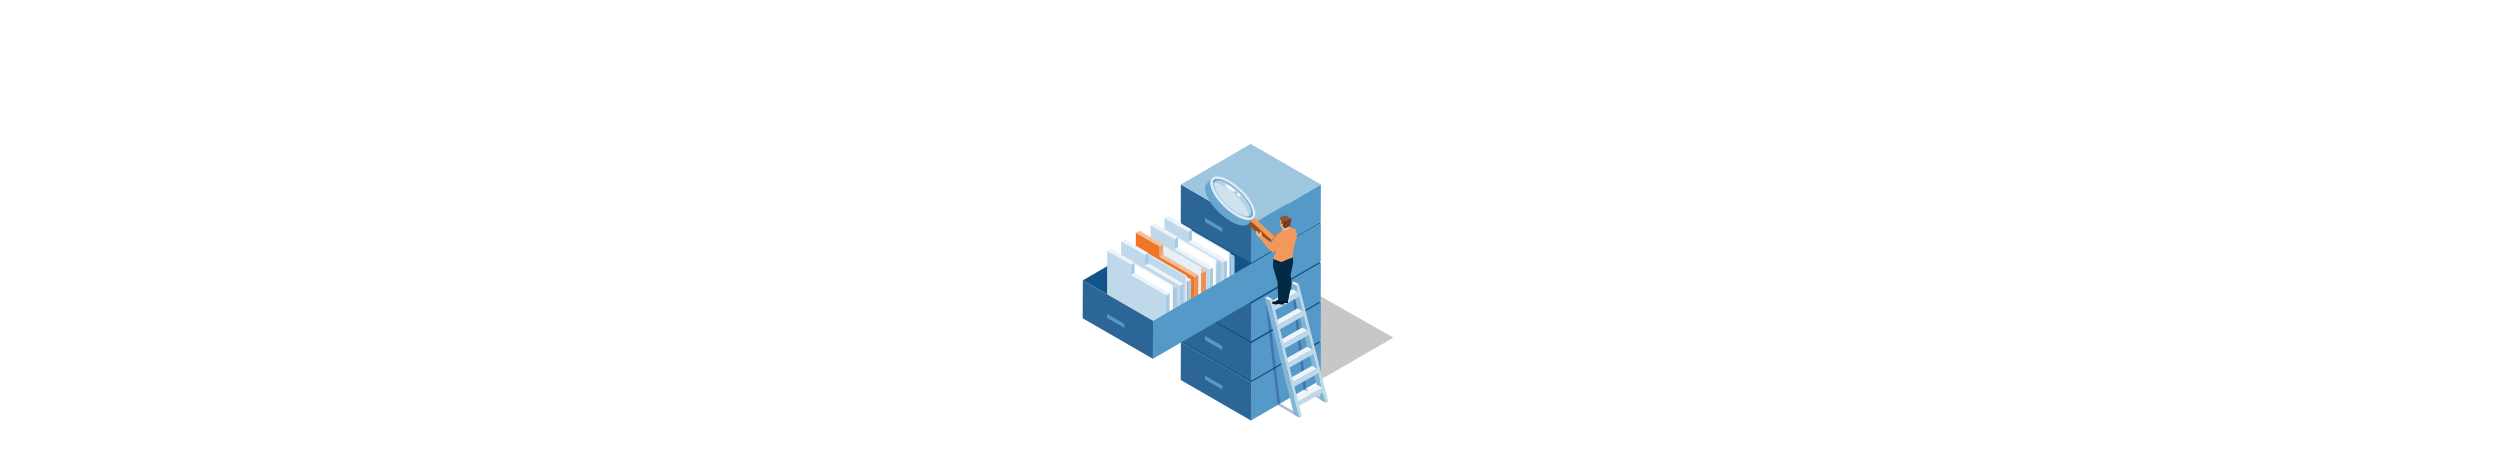
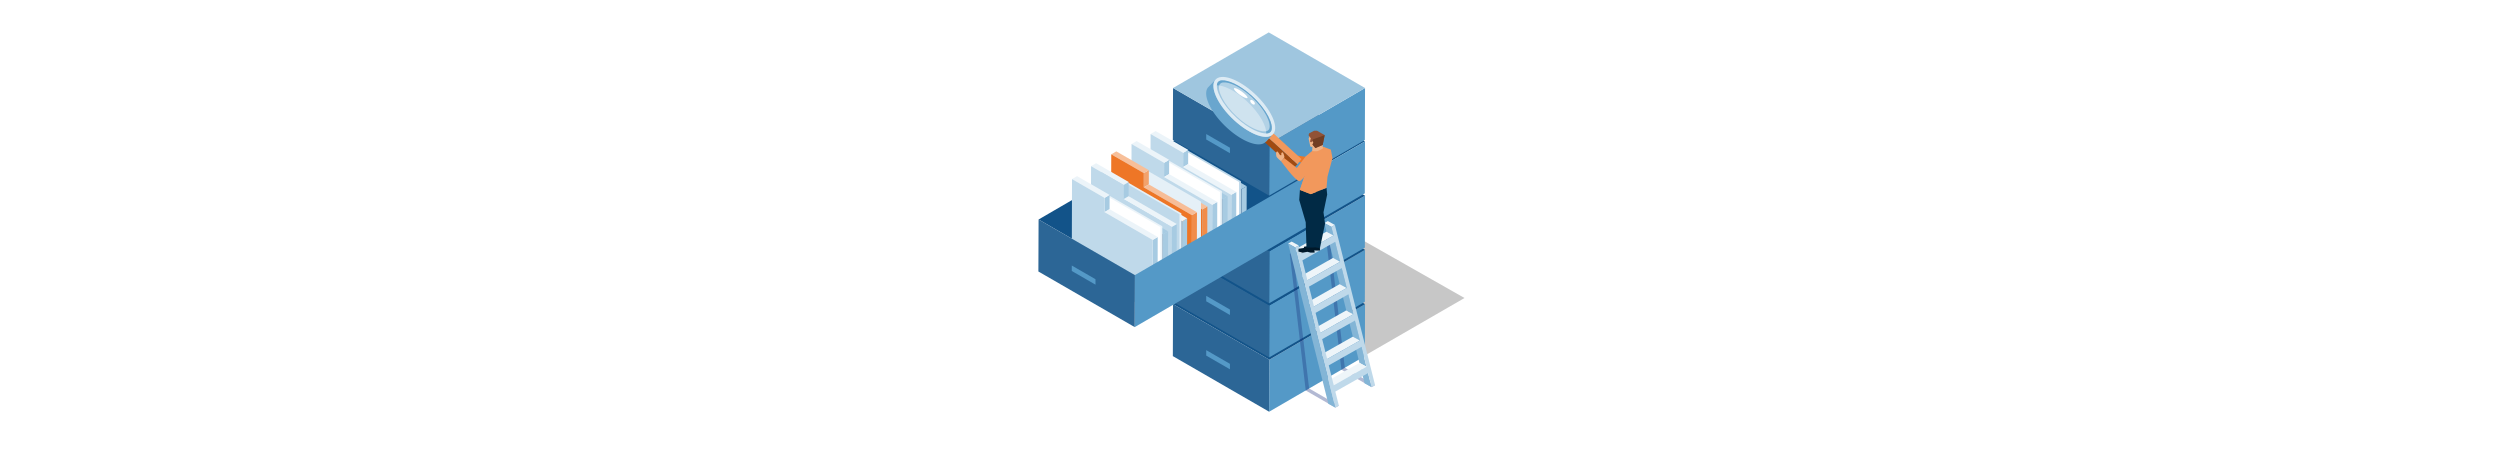
- <svg xmlns="http://www.w3.org/2000/svg" xmlns:xlink="http://www.w3.org/1999/xlink" id="policy-information-header" width="1920" height="350" viewBox="0 0 1920 350">
+ <svg xmlns="http://www.w3.org/2000/svg" xmlns:xlink="http://www.w3.org/1999/xlink" id="policy-information-header" width="1920" height="350" viewBox="250 100 1400 240">
  <defs>
-     <linearGradient id="linear-gradient" y1="0.5" x2="1" y2="0.5" gradientUnits="objectBoundingBox">
+     <linearGradient id="linear-gradient" y1="50%" x2="50%" y2="50%" gradientUnits="objectBoundingBox">
      <stop offset="0.007" stop-color="#ad612d" />
      <stop offset="1" stop-color="#ee7626" />
    </linearGradient>
    <linearGradient id="linear-gradient-2" x1="-65.451" y1="0.5" x2="-64.451" y2="0.5" gradientUnits="objectBoundingBox">
      <stop offset="0" stop-color="#000f1c" />
      <stop offset="1" stop-color="#012a45" />
    </linearGradient>
    <linearGradient id="linear-gradient-3" x1="-47.331" y1="0.5" x2="-46.331" y2="0.5" xlink:href="#linear-gradient-2" />
    <linearGradient id="linear-gradient-4" x1="-63.71" y1="0.5" x2="-62.711" y2="0.5" gradientUnits="objectBoundingBox">
      <stop offset="0.012" stop-color="#ad4f2d" />
      <stop offset="1" stop-color="#f2985c" />
    </linearGradient>
    <clipPath id="clip-path">
      <path id="Path_3360" data-name="Path 3360" d="M926.782,141.424l4.036-4.192a4.091,4.091,0,0,0-.3.352l-4.036,4.193A3.948,3.948,0,0,1,926.782,141.424Z" fill="none" />
    </clipPath>
  </defs>
  <rect id="Rectangle_911" data-name="Rectangle 911" width="1920" height="350" fill="#fff" />
  <g id="Group_14602" data-name="Group 14602" transform="translate(-0.037 -0.343)">
    <path id="Path_3253" data-name="Path 3253" d="M999.806,319.915l-2.6-1.5-3.981-2.3-11.9-6.872-1.919,1.111,14.467,8.355,3.981,2.3.021.011Z" fill="#16297a" opacity="0.33" />
    <path id="Path_3254" data-name="Path 3254" d="M1020.072,308.451l-1.935,1.1-.005-.005-3.981-2.3-3.885-2.243-3.556-2.052-3.837-2.216-5.283-3.051,1.919-1.105,5.3,3.061,3.837,2.216,3.556,2.046,1.3.755,3.981,2.3Z" fill="#16297a" opacity="0.33" />
    <path id="Path_3255" data-name="Path 3255" d="M1070.16,259.62l-57.922,33.447-58.888-33.42,57.922-33.447Z" opacity="0.22" />
    <g id="Group_14463" data-name="Group 14463">
      <g id="Group_14462" data-name="Group 14462">
        <g id="Group_14461" data-name="Group 14461" style="isolation: isolate">
          <g id="Group_14457" data-name="Group 14457" style="mix-blend-mode: overlay;isolation: isolate">
            <g id="Group_14456" data-name="Group 14456">
              <path id="Path_3256" data-name="Path 3256" d="M1014.461,263.038l-.111,29.12L960.76,323.3l.111-29.12Z" fill="#5499c7" />
            </g>
          </g>
          <g id="Group_14459" data-name="Group 14459">
            <g id="Group_14458" data-name="Group 14458">
              <path id="Path_3257" data-name="Path 3257" d="M960.871,294.181l-.111,29.12-53.934-31.139.111-29.12Z" fill="#2c6696" />
            </g>
          </g>
          <g id="Group_14460" data-name="Group 14460">
            <path id="Path_3258" data-name="Path 3258" d="M1014.461,263.038l-53.59,31.143-53.934-31.139,53.59-31.143Z" fill="#125389" />
          </g>
        </g>
      </g>
      <path id="Path_3259" data-name="Path 3259" d="M938.8,299.542l-13.28-7.667V288.82l13.28,7.667Z" fill="#5499c7" />
    </g>
    <g id="Group_14471" data-name="Group 14471">
      <g id="Group_14470" data-name="Group 14470">
        <g id="Group_14469" data-name="Group 14469" style="isolation: isolate">
          <g id="Group_14465" data-name="Group 14465" style="mix-blend-mode: overlay;isolation: isolate">
            <g id="Group_14464" data-name="Group 14464">
              <path id="Path_3260" data-name="Path 3260" d="M1014.461,232.631l-.111,29.12-53.59,31.143.111-29.12Z" fill="#5499c7" />
            </g>
          </g>
          <g id="Group_14467" data-name="Group 14467">
            <g id="Group_14466" data-name="Group 14466">
              <path id="Path_3261" data-name="Path 3261" d="M960.871,263.774l-.111,29.12-53.934-31.139.111-29.12Z" fill="#2c6696" />
            </g>
          </g>
          <g id="Group_14468" data-name="Group 14468">
            <path id="Path_3262" data-name="Path 3262" d="M1014.461,232.631l-53.59,31.143-53.934-31.139,53.59-31.143Z" fill="#125389" />
          </g>
        </g>
      </g>
      <path id="Path_3263" data-name="Path 3263" d="M938.8,269.135l-13.28-7.667v-3.055l13.28,7.667Z" fill="#5499c7" />
    </g>
    <g id="Group_14479" data-name="Group 14479">
      <g id="Group_14478" data-name="Group 14478">
        <g id="Group_14477" data-name="Group 14477" style="isolation: isolate">
          <g id="Group_14473" data-name="Group 14473" style="mix-blend-mode: overlay;isolation: isolate">
            <g id="Group_14472" data-name="Group 14472">
              <path id="Path_3264" data-name="Path 3264" d="M1014.461,202.31l-.111,29.12-53.59,31.143.111-29.12Z" fill="#5499c7" />
            </g>
          </g>
          <g id="Group_14475" data-name="Group 14475">
            <g id="Group_14474" data-name="Group 14474">
              <path id="Path_3265" data-name="Path 3265" d="M960.871,233.453l-.111,29.12-53.934-31.139.111-29.12Z" fill="#2c6696" />
            </g>
          </g>
          <g id="Group_14476" data-name="Group 14476">
            <path id="Path_3266" data-name="Path 3266" d="M1014.461,202.31l-53.59,31.143-53.934-31.139,53.59-31.143Z" fill="#125389" />
          </g>
        </g>
      </g>
      <path id="Path_3267" data-name="Path 3267" d="M938.8,238.814l-13.28-7.667v-3.055l13.28,7.667Z" fill="#0082ff" />
    </g>
    <g id="Group_14480" data-name="Group 14480">
      <path id="Path_3268" data-name="Path 3268" d="M1014.436,171.895l-128.859,74.9-53.934-31.139,128.859-74.9Z" fill="#125389" />
    </g>
    <g id="Group_14492" data-name="Group 14492">
      <g id="Group_14485" data-name="Group 14485">
        <g id="Group_14484" data-name="Group 14484" style="isolation: isolate">
          <g id="Group_14481" data-name="Group 14481">
            <path id="Path_3269" data-name="Path 3269" d="M945.358,198.678l2.83-1.644-.115,40.581-2.829,1.644Z" fill="#a7cbe2" />
          </g>
          <g id="Group_14482" data-name="Group 14482">
            <path id="Path_3270" data-name="Path 3270" d="M900.168,172.588l2.83-1.644,45.19,26.09-2.83,1.644Z" fill="#a7cbe2" />
          </g>
          <g id="Group_14483" data-name="Group 14483">
            <path id="Path_3271" data-name="Path 3271" d="M945.358,198.678l-.115,40.581-45.19-26.09.115-40.581Z" fill="#92b0c9" />
          </g>
        </g>
      </g>
      <path id="Path_3272" data-name="Path 3272" d="M901.227,168.973v45.175l43.71,25.236V194.209Z" fill="#bfd9ea" />
      <path id="Path_3273" data-name="Path 3273" d="M900.173,169.425V214.6l43.71,25.236V194.661Z" fill="#fff" />
      <g id="Group_14491" data-name="Group 14491" style="isolation: isolate">
        <g id="Group_14486" data-name="Group 14486">
          <path id="Path_3274" data-name="Path 3274" d="M912.593,178.3l2.83-1.644-.023,7.982-2.83,1.644Z" fill="#a7cbe2" />
        </g>
        <g id="Group_14487" data-name="Group 14487">
          <path id="Path_3275" data-name="Path 3275" d="M894.368,167.775l2.829-1.644,18.224,10.522-2.83,1.644Z" fill="#ecf4f9" />
        </g>
        <g id="Group_14488" data-name="Group 14488">
          <path id="Path_3276" data-name="Path 3276" d="M939.535,201.847l2.83-1.644-.115,40.581-2.83,1.644Z" fill="#a7cbe2" />
        </g>
        <g id="Group_14489" data-name="Group 14489">
          <path id="Path_3277" data-name="Path 3277" d="M912.57,186.279l2.83-1.644L942.365,200.2l-2.83,1.644Z" fill="#ecf4f9" />
        </g>
        <g id="Group_14490" data-name="Group 14490">
          <path id="Path_3278" data-name="Path 3278" d="M912.593,178.3l-.023,7.982,26.965,15.568-.115,40.581-45.19-26.09.138-48.563Z" fill="#bfd9ea" />
        </g>
      </g>
    </g>
    <g id="Group_14504" data-name="Group 14504">
      <g id="Group_14497" data-name="Group 14497">
        <g id="Group_14496" data-name="Group 14496" style="isolation: isolate">
          <g id="Group_14493" data-name="Group 14493">
            <path id="Path_3279" data-name="Path 3279" d="M934.693,204.279l2.83-1.644-.115,40.581-2.829,1.644Z" fill="#a7cbe2" />
          </g>
          <g id="Group_14494" data-name="Group 14494">
            <path id="Path_3280" data-name="Path 3280" d="M889.5,178.189l2.829-1.644,45.19,26.09-2.83,1.644Z" fill="#a7cbe2" />
          </g>
          <g id="Group_14495" data-name="Group 14495">
            <path id="Path_3281" data-name="Path 3281" d="M934.693,204.279l-.115,40.581-45.19-26.09.115-40.581Z" fill="#92b0c9" />
          </g>
        </g>
      </g>
      <path id="Path_3282" data-name="Path 3282" d="M890.562,174.574V219.75l43.71,25.236V199.81Z" fill="#ecf4f9" />
      <path id="Path_3283" data-name="Path 3283" d="M889.509,175.026V220.2l43.71,25.236V200.262Z" fill="#fff" />
      <g id="Group_14503" data-name="Group 14503" style="isolation: isolate">
        <g id="Group_14498" data-name="Group 14498">
          <path id="Path_3284" data-name="Path 3284" d="M901.928,183.9l2.829-1.644-.023,7.982-2.83,1.644Z" fill="#a7cbe2" />
        </g>
        <g id="Group_14499" data-name="Group 14499">
          <path id="Path_3285" data-name="Path 3285" d="M883.7,173.376l2.829-1.644,18.224,10.522-2.829,1.644Z" fill="#ecf4f9" />
        </g>
        <g id="Group_14500" data-name="Group 14500">
          <path id="Path_3286" data-name="Path 3286" d="M928.87,207.448,931.7,205.8l-.115,40.581-2.829,1.644Z" fill="#a7cbe2" />
        </g>
        <g id="Group_14501" data-name="Group 14501">
          <path id="Path_3287" data-name="Path 3287" d="M901.905,191.88l2.83-1.644L931.7,205.8l-2.829,1.644Z" fill="#ecf4f9" />
        </g>
        <g id="Group_14502" data-name="Group 14502">
          <path id="Path_3288" data-name="Path 3288" d="M901.928,183.9l-.023,7.982,26.965,15.568-.115,40.581-45.19-26.09.138-48.563Z" fill="#bfd9ea" />
        </g>
      </g>
    </g>
    <g id="Group_14516" data-name="Group 14516">
      <g id="Group_14509" data-name="Group 14509">
        <g id="Group_14508" data-name="Group 14508" style="isolation: isolate">
          <g id="Group_14505" data-name="Group 14505">
            <path id="Path_3289" data-name="Path 3289" d="M923.329,210.054l2.83-1.644-.115,40.581-2.83,1.644Z" fill="#f18c49" />
          </g>
          <g id="Group_14506" data-name="Group 14506">
            <path id="Path_3290" data-name="Path 3290" d="M878.14,183.964l2.83-1.644,45.19,26.09-2.83,1.644Z" fill="#f7bf99" />
          </g>
          <g id="Group_14507" data-name="Group 14507">
            <path id="Path_3291" data-name="Path 3291" d="M923.329,210.054l-.115,40.581-45.19-26.09.115-40.581Z" fill="url(#linear-gradient)" />
          </g>
        </g>
      </g>
      <path id="Path_3292" data-name="Path 3292" d="M878.875,180.4v45.175l43.71,25.236V205.638Z" fill="#e5f0f7" />
      <g id="Group_14515" data-name="Group 14515" style="isolation: isolate">
        <g id="Group_14510" data-name="Group 14510">
          <path id="Path_3293" data-name="Path 3293" d="M890.564,189.673l2.829-1.644-.023,7.982-2.83,1.644Z" fill="#f3a26b" />
        </g>
        <g id="Group_14511" data-name="Group 14511">
          <path id="Path_3294" data-name="Path 3294" d="M872.339,179.151l2.829-1.644,18.224,10.522-2.829,1.644Z" fill="#f7bf99" />
        </g>
        <g id="Group_14512" data-name="Group 14512">
          <path id="Path_3295" data-name="Path 3295" d="M917.506,213.223l2.829-1.644-.115,40.581-2.83,1.644Z" fill="#f18c49" />
        </g>
        <g id="Group_14513" data-name="Group 14513">
          <path id="Path_3296" data-name="Path 3296" d="M890.541,197.655l2.83-1.644,26.965,15.568-2.829,1.644Z" fill="#f7bd97" />
        </g>
        <g id="Group_14514" data-name="Group 14514">
          <path id="Path_3297" data-name="Path 3297" d="M890.564,189.673l-.023,7.982,26.965,15.568-.115,40.581-45.19-26.09.138-48.563Z" fill="#ee7626" />
        </g>
      </g>
    </g>
    <g id="Group_14524" data-name="Group 14524">
      <g id="Group_14523" data-name="Group 14523">
        <g id="Group_14522" data-name="Group 14522" style="isolation: isolate">
          <g id="Group_14518" data-name="Group 14518" style="mix-blend-mode: overlay;isolation: isolate">
            <g id="Group_14517" data-name="Group 14517">
              <path id="Path_3298" data-name="Path 3298" d="M1014.461,142.024l-.111,29.12-53.59,31.143.111-29.12Z" fill="#5499c7" />
            </g>
          </g>
          <g id="Group_14520" data-name="Group 14520">
            <g id="Group_14519" data-name="Group 14519">
              <path id="Path_3299" data-name="Path 3299" d="M960.871,173.167l-.111,29.12-53.934-31.139.111-29.12Z" fill="#2c6696" />
            </g>
          </g>
          <g id="Group_14521" data-name="Group 14521">
            <path id="Path_3300" data-name="Path 3300" d="M1014.461,142.024l-53.59,31.143-53.934-31.139,53.59-31.143Z" fill="#9fc6df" />
          </g>
        </g>
      </g>
      <path id="Path_3301" data-name="Path 3301" d="M938.8,178.528l-13.28-7.667v-3.055l13.28,7.667Z" fill="#5499c7" />
    </g>
    <g id="Group_14536" data-name="Group 14536">
      <g id="Group_14529" data-name="Group 14529">
        <g id="Group_14528" data-name="Group 14528" style="isolation: isolate">
          <g id="Group_14525" data-name="Group 14525">
            <path id="Path_3302" data-name="Path 3302" d="M912.019,216.679l2.83-1.644-.115,40.581-2.83,1.644Z" fill="#a7cbe2" />
          </g>
          <g id="Group_14526" data-name="Group 14526">
            <path id="Path_3303" data-name="Path 3303" d="M866.83,190.589l2.83-1.644,45.19,26.09-2.83,1.644Z" fill="#ecf4f9" />
          </g>
          <g id="Group_14527" data-name="Group 14527">
            <path id="Path_3304" data-name="Path 3304" d="M912.019,216.679,911.9,257.26l-45.19-26.09.115-40.581Z" fill="#92b0c9" />
          </g>
        </g>
      </g>
      <path id="Path_3305" data-name="Path 3305" d="M867.888,186.974v45.175l43.71,25.236V212.21Z" fill="#e5f0f7" />
      <path id="Path_3306" data-name="Path 3306" d="M866.834,187.426V232.6l43.71,25.236V212.661Z" fill="#bfd9ea" />
      <g id="Group_14535" data-name="Group 14535" style="isolation: isolate">
        <g id="Group_14530" data-name="Group 14530">
          <path id="Path_3307" data-name="Path 3307" d="M879.254,196.3l2.83-1.644-.023,7.982-2.83,1.644Z" fill="#a7cbe2" />
        </g>
        <g id="Group_14531" data-name="Group 14531">
          <path id="Path_3308" data-name="Path 3308" d="M861.029,185.776l2.829-1.644,18.225,10.522-2.83,1.644Z" fill="#ecf4f9" />
        </g>
        <g id="Group_14532" data-name="Group 14532">
          <path id="Path_3309" data-name="Path 3309" d="M906.2,219.848l2.83-1.644-.115,40.581-2.83,1.644Z" fill="#a7cbe2" />
        </g>
        <g id="Group_14533" data-name="Group 14533">
          <path id="Path_3310" data-name="Path 3310" d="M879.231,204.279l2.83-1.644L909.026,218.2l-2.83,1.644Z" fill="#ecf4f9" />
        </g>
        <g id="Group_14534" data-name="Group 14534">
          <path id="Path_3311" data-name="Path 3311" d="M879.254,196.3l-.023,7.982L906.2,219.848l-.115,40.581-45.19-26.09.138-48.563Z" fill="#bfd9ea" />
        </g>
      </g>
    </g>
    <g id="Group_14548" data-name="Group 14548">
      <g id="Group_14541" data-name="Group 14541">
        <g id="Group_14540" data-name="Group 14540" style="isolation: isolate">
          <g id="Group_14537" data-name="Group 14537">
            <path id="Path_3312" data-name="Path 3312" d="M901.354,223.924l2.83-1.644-.115,40.581-2.829,1.644Z" fill="#a7cbe2" />
          </g>
          <g id="Group_14538" data-name="Group 14538">
            <path id="Path_3313" data-name="Path 3313" d="M856.165,197.834l2.829-1.644,45.19,26.09-2.83,1.644Z" fill="#a7cbe2" />
          </g>
          <g id="Group_14539" data-name="Group 14539">
            <path id="Path_3314" data-name="Path 3314" d="M901.354,223.924l-.115,40.581-45.19-26.09.115-40.581Z" fill="#92b0c9" />
          </g>
        </g>
      </g>
      <path id="Path_3315" data-name="Path 3315" d="M857.223,194.219v45.175l43.71,25.236V219.455Z" fill="#ecf4f9" />
      <path id="Path_3316" data-name="Path 3316" d="M856.17,194.671v45.175l43.71,25.236V219.907Z" fill="#fff" />
      <g id="Group_14547" data-name="Group 14547" style="isolation: isolate">
        <g id="Group_14542" data-name="Group 14542">
          <path id="Path_3317" data-name="Path 3317" d="M868.589,203.543l2.83-1.644-.023,7.982-2.83,1.644Z" fill="#a7cbe2" />
        </g>
        <g id="Group_14543" data-name="Group 14543">
          <path id="Path_3318" data-name="Path 3318" d="M850.365,193.021l2.83-1.644L871.419,201.9l-2.83,1.644Z" fill="#ecf4f9" />
        </g>
        <g id="Group_14544" data-name="Group 14544">
          <path id="Path_3319" data-name="Path 3319" d="M895.531,227.093l2.829-1.644-.115,40.581-2.83,1.644Z" fill="#a7cbe2" />
        </g>
        <g id="Group_14545" data-name="Group 14545">
          <path id="Path_3320" data-name="Path 3320" d="M868.566,211.525l2.83-1.644,26.965,15.568-2.829,1.644Z" fill="#ecf4f9" />
        </g>
        <g id="Group_14546" data-name="Group 14546">
          <path id="Path_3321" data-name="Path 3321" d="M868.589,203.543l-.023,7.982,26.965,15.568-.115,40.581-45.19-26.09.138-48.563Z" fill="#bfd9ea" />
        </g>
      </g>
    </g>
    <g id="Group_14550" data-name="Group 14550">
      <g id="Group_14549" data-name="Group 14549">
        <path id="Path_3322" data-name="Path 3322" d="M1014.436,171.895l-.111,29.12-128.859,74.9.111-29.12Z" fill="#5499c7" />
      </g>
    </g>
    <g id="Group_14553" data-name="Group 14553">
      <g id="Group_14552" data-name="Group 14552">
        <g id="Group_14551" data-name="Group 14551">
          <path id="Path_3323" data-name="Path 3323" d="M885.577,246.794l-.111,29.12-53.934-31.139.111-29.12Z" fill="#2c6696" />
        </g>
      </g>
      <path id="Path_3324" data-name="Path 3324" d="M863.507,252.155l-13.28-7.667v-3.055l13.28,7.667Z" fill="#5499c7" />
    </g>
    <path id="Path_3325" data-name="Path 3325" d="M983.14,310.3l-1.909,1.111-8.653-74.27-.266-2.243,1.807-1.042.26,2.243Z" fill="#16297a" opacity="0.33" />
    <path id="Path_3326" data-name="Path 3326" d="M1003.139,298.677l-1.913,1.105-8.647-74.191-.26-2.248,1.812-1.052.266,2.248Z" fill="#16297a" opacity="0.33" />
    <g id="Group_14588" data-name="Group 14588">
      <g id="Group_14555" data-name="Group 14555">
        <g id="Group_14554" data-name="Group 14554">
          <path id="Path_3327" data-name="Path 3327" d="M1016.152,301.671l-3.939-2.16,1.977,7.879,3.939,2.16Z" fill="#83b5d6" />
        </g>
      </g>
      <g id="Group_14557" data-name="Group 14557">
        <g id="Group_14556" data-name="Group 14556">
          <path id="Path_3328" data-name="Path 3328" d="M1012.464,286.97l-3.939-2.16,2.8,11.144,3.939,2.16Z" fill="#83b5d6" />
        </g>
      </g>
      <g id="Group_14559" data-name="Group 14559">
        <g id="Group_14558" data-name="Group 14558">
          <path id="Path_3329" data-name="Path 3329" d="M1015.26,298.115l-3.939-2.16L993,306.327l3.939,2.16Z" fill="#eef5f9" />
        </g>
      </g>
      <g id="Group_14561" data-name="Group 14561">
        <g id="Group_14560" data-name="Group 14560">
          <path id="Path_3330" data-name="Path 3330" d="M1008.775,272.27l-3.939-2.16,2.8,11.144,3.939,2.16Z" fill="#83b5d6" />
        </g>
      </g>
      <g id="Group_14563" data-name="Group 14563">
        <g id="Group_14562" data-name="Group 14562">
          <path id="Path_3331" data-name="Path 3331" d="M1011.571,283.415l-3.939-2.16-18.324,10.372,3.939,2.16Z" fill="#eef5f9" />
        </g>
      </g>
      <g id="Group_14565" data-name="Group 14565">
        <g id="Group_14564" data-name="Group 14564">
          <path id="Path_3332" data-name="Path 3332" d="M1005.086,257.57l-3.939-2.159,2.8,11.144,3.939,2.16Z" fill="#83b5d6" />
        </g>
      </g>
      <g id="Group_14567" data-name="Group 14567">
        <g id="Group_14566" data-name="Group 14566">
          <path id="Path_3333" data-name="Path 3333" d="M1007.882,268.715l-3.939-2.16-18.324,10.372,3.939,2.16Z" fill="#eef5f9" />
        </g>
      </g>
      <g id="Group_14569" data-name="Group 14569">
        <g id="Group_14568" data-name="Group 14568">
          <path id="Path_3334" data-name="Path 3334" d="M1001.4,242.87l-3.939-2.16,2.8,11.144,3.939,2.16Z" fill="#83b5d6" />
        </g>
      </g>
      <g id="Group_14571" data-name="Group 14571">
        <g id="Group_14570" data-name="Group 14570">
          <path id="Path_3335" data-name="Path 3335" d="M1004.194,254.014l-3.939-2.16-18.324,10.372,3.939,2.159Z" fill="#eef5f9" />
        </g>
      </g>
      <g id="Group_14573" data-name="Group 14573">
        <g id="Group_14572" data-name="Group 14572">
          <path id="Path_3336" data-name="Path 3336" d="M997.708,228.17l-3.939-2.16,2.8,11.144,3.939,2.159Z" fill="#83b5d6" />
        </g>
      </g>
      <g id="Group_14575" data-name="Group 14575">
        <g id="Group_14574" data-name="Group 14574">
          <path id="Path_3337" data-name="Path 3337" d="M997.562,218.7l-3.939-2.16-1.952,1.1,3.939,2.16Z" fill="#eef5f9" />
        </g>
      </g>
      <g id="Group_14577" data-name="Group 14577">
        <g id="Group_14576" data-name="Group 14576">
          <path id="Path_3338" data-name="Path 3338" d="M995.61,219.81l-3.939-2.16,1.206,4.8,3.939,2.159Z" fill="#83b5d6" />
        </g>
      </g>
      <g id="Group_14579" data-name="Group 14579">
        <g id="Group_14578" data-name="Group 14578">
          <path id="Path_3339" data-name="Path 3339" d="M1000.5,239.314l-3.939-2.159-18.324,10.372,3.939,2.159Z" fill="#eef5f9" />
        </g>
      </g>
      <g id="Group_14581" data-name="Group 14581">
        <g id="Group_14580" data-name="Group 14580">
          <path id="Path_3340" data-name="Path 3340" d="M996.816,224.614l-3.939-2.159-18.324,10.372,3.939,2.16Z" fill="#eef5f9" />
        </g>
      </g>
      <g id="Group_14583" data-name="Group 14583">
        <g id="Group_14582" data-name="Group 14582">
          <path id="Path_3341" data-name="Path 3341" d="M977.286,230.182l-3.939-2.16-1.952,1.1,3.939,2.16Z" fill="#eef5f9" />
        </g>
      </g>
      <g id="Group_14585" data-name="Group 14585">
        <g id="Group_14584" data-name="Group 14584">
          <path id="Path_3342" data-name="Path 3342" d="M997.563,218.7l-1.95,1.105,1.2,4.8-2.753,1.557-.218.127-15.349,8.69-.968-3.848-.239-.956-1.95,1.1.239.962.335,1.323,3.359,13.378.329,1.323,3.359,13.378.33,1.323,3.359,13.378.329,1.323,3.359,13.378.33,1.323,3.359,13.372.329,1.324,2.849,11.342.648,2.594.006.021.016-.011,1.934-1.1v-.005l-1.977-7.871,12.437-7.037,1.935-1.1.978-.553,2.976-1.685,1.329,5.288.648,2.589v.005h.005l1.935-1.1.011-.006Zm-15.381,30.98-.962-3.843-1.833-7.3,15.344-8.69,2.976-1.685,2.8,11.146-2.754,1.557-.223.127Zm3.689,14.7-.962-3.843-1.834-7.3,15.344-8.685,2.976-1.685,2.8,11.146-2.748,1.557-.223.127Zm3.688,14.7-.962-3.843-1.833-7.3,15.349-8.685,2.971-1.685,2.8,11.146-2.753,1.557-.223.127Zm3.689,14.7-.962-3.843-1.834-7.3,15.35-8.685,2.971-1.685,2.8,11.14-2.754,1.558-.223.127Zm19.038,6.011-3.641,2.062-1.935,1.1-9.774,5.533-.967-3.848-1.828-7.3,15.349-8.69,2.971-1.685,2.8,11.145-2.753,1.558Z" fill="#bfd9ea" />
        </g>
      </g>
      <g id="Group_14587" data-name="Group 14587">
        <g id="Group_14586" data-name="Group 14586">
          <path id="Path_3343" data-name="Path 3343" d="M975.334,231.286l-3.939-2.16,22.519,89.74,3.939,2.159Z" fill="#83b5d6" />
        </g>
      </g>
    </g>
    <g id="Group_14601" data-name="Group 14601">
      <path id="Path_3344" data-name="Path 3344" d="M974.935,182.5s-2.926.491-3.753.158a8.43,8.43,0,0,1-1.206-1.35,1.445,1.445,0,0,1-.3-.979l.245-.54,2.12.877.543-.632a1.212,1.212,0,0,1-.9-.677c-.317-.561.244-1,.512-.833a7.753,7.753,0,0,0,1.173.424s.561.3.792.4l.865.392Z" fill="#efb387" />
      <path id="Path_3345" data-name="Path 3345" d="M986.467,184.519c-.329.808-2.439,1.512-2.439,1.512l-10.11-4.109,1.067-2.278,6.886,1.021,11.05-2.884S987.64,181.417,986.467,184.519Z" fill="#ee7626" />
      <path id="Path_3346" data-name="Path 3346" d="M989.232,233.045H986.87l-1.652-.432-2.816.508-2.257-.7.135-1.509,4.408-.672,4.46-.047Z" fill="#001829" />
      <path id="Path_3347" data-name="Path 3347" d="M986.2,234.186H983.84l-1.652-.432-2.816.508-2.257-.7.135-1.509,4.408-.672,4.46-.047Z" fill="#001829" />
      <path id="Path_3348" data-name="Path 3348" d="M992.871,197.923l.389,3.778-2.064,9.894.857,6.427-2.844,13.633-3.428-.506-1.714-29.682Z" fill="url(#linear-gradient-2)" />
      <path id="Path_3349" data-name="Path 3349" d="M977.991,199.091l-.389,5.648,3.636,12.465.422,14.174,4.46-.047.189-23.048.017-2.051,2.908-2.316,1.081-4.963Z" fill="url(#linear-gradient-3)" />
      <path id="Path_3350" data-name="Path 3350" d="M996.221,181.328l-2.766,10.245-.582,6.348-5.82,2.343-2.986,1.2-6.077-2.373,1.652-4.906,1-2.962.66-10.986,3.778-3.193,5.884-2.143,4.361,1.635Z" fill="#f2985c" />
      <g id="Group_14589" data-name="Group 14589">
        <path id="Path_3351" data-name="Path 3351" d="M983.39,167.944l-.283,1.049.142.481-.364.912.912,4.37.61.228.579.068,1.448-2.268.21-2.57-2.286-1.146Z" fill="#efb387" />
        <path id="Path_3352" data-name="Path 3352" d="M984.968,174.478l-.074,2.835a9.357,9.357,0,0,0,2.859.074,16.945,16.945,0,0,0,3.119-1.516L990.638,173l-4.807-.481Z" fill="#efb387" />
        <path id="Path_3353" data-name="Path 3353" d="M991.858,168.4l-1.112,5.474-4.1,1.774-1.608-1.962.553-1.275-.523-.669-.012-.015-.8.734-.615-.488.494-1.89-.556-.459-.752-1.129.3-1.061,2.8-1.476h1.664Z" fill="#915236" />
        <path id="Path_3354" data-name="Path 3354" d="M991.858,168.4l-1.112,5.474-4.1,1.774-1.608-1.962.553-1.275-.523-.669.21-.958Z" fill="#713e23" />
      </g>
      <path id="Path_3355" data-name="Path 3355" d="M987.107,198.29a7.453,7.453,0,0,0-.054,1.974l-2.986,1.2-6.078-2.373,2.395-7.109,6.956-8.421S987.662,195.3,987.107,198.29Z" fill="url(#linear-gradient-4)" />
      <g id="Group_14600" data-name="Group 14600">
        <g id="Group_14598" data-name="Group 14598">
          <g id="Group_14594" data-name="Group 14594">
            <g id="Group_14593" data-name="Group 14593" style="isolation: isolate">
              <g id="Group_14590" data-name="Group 14590">
                <path id="Path_3356" data-name="Path 3356" d="M976.638,184.685l-2.314,2.382-15.892-14.553,2.314-2.382Z" fill="#a04b12" />
              </g>
              <g id="Group_14591" data-name="Group 14591">
                <path id="Path_3357" data-name="Path 3357" d="M960.747,170.132l-2.314,2.382,2.2-2.9,2.314-2.382Z" fill="#556a92" />
              </g>
              <g id="Group_14592" data-name="Group 14592">
                <path id="Path_3358" data-name="Path 3358" d="M962.943,167.234l15.892,14.553-2.2,2.9-15.892-14.553Z" fill="#f2985c" />
              </g>
            </g>
          </g>
          <g id="Group_14597" data-name="Group 14597" style="isolation: isolate">
            <g id="Group_14596" data-name="Group 14596" clip-path="url(#clip-path)">
              <g id="Group_14595" data-name="Group 14595" style="isolation: isolate">
                <path id="Path_3359" data-name="Path 3359" d="M930.517,137.584l-4.036,4.193a3.948,3.948,0,0,1,.3-.353l4.036-4.192a4.091,4.091,0,0,0-.3.352" fill="#546991" />
              </g>
            </g>
          </g>
          <path id="Path_3361" data-name="Path 3361" d="M962.4,168.408c-.088.066-.175.131-.268.189-.055.035-.112.065-.169.1-.087.049-.175.1-.266.143-.063.031-.128.058-.193.086-.091.039-.184.077-.279.111-.069.025-.14.047-.211.07-.1.03-.2.058-.295.083-.074.019-.149.037-.225.053-.1.022-.209.04-.316.057-.078.013-.156.025-.235.035-.112.014-.227.024-.343.033-.079.006-.157.013-.238.017-.125.006-.253.007-.381.007-.076,0-.15,0-.228,0-.154,0-.313-.013-.473-.024-.054,0-.107-.005-.162-.01q-.324-.027-.662-.075c-.053-.007-.109-.018-.163-.027-.173-.026-.347-.055-.524-.089-.085-.017-.173-.037-.259-.055-.149-.032-.3-.064-.451-.1-.1-.024-.2-.051-.3-.077-.145-.038-.29-.076-.437-.119-.1-.03-.209-.063-.314-.1-.146-.045-.292-.091-.44-.14l-.327-.112q-.222-.078-.447-.162l-.333-.127c-.153-.06-.308-.123-.463-.188-.109-.045-.218-.09-.328-.137-.189-.081-.379-.167-.569-.254-.089-.041-.177-.079-.267-.121q-.42-.2-.848-.413-.376-.192-.758-.4c-.082-.044-.165-.092-.248-.137-.166-.091-.333-.183-.5-.279-.37-.211-.743-.434-1.117-.665l-.269-.169q-.441-.276-.884-.571c-.061-.04-.123-.079-.184-.12q-.495-.333-.994-.689c-.088-.062-.176-.127-.263-.19q-.36-.26-.72-.53-.162-.122-.324-.246-.34-.261-.681-.532c-.095-.075-.19-.149-.285-.225-.315-.254-.629-.512-.944-.778-.02-.017-.04-.036-.061-.053-.295-.25-.589-.507-.883-.767-.232-.207-.464-.414-.7-.627-.2-.186-.4-.373-.6-.561q-.346-.328-.684-.661c-.087-.086-.176-.171-.262-.257q-.479-.477-.937-.957l-.159-.17q-.435-.461-.852-.924c-.1-.107-.194-.215-.29-.323l-.273-.312q-.2-.231-.4-.463c-.089-.1-.176-.208-.263-.312s-.188-.228-.281-.342q-.3-.372-.6-.745c-.071-.091-.143-.181-.213-.272-.254-.328-.5-.656-.74-.984q-.277-.381-.542-.76l-.118-.174c-.136-.2-.27-.394-.4-.59-.06-.091-.118-.182-.177-.273-.106-.163-.211-.326-.313-.488l-.184-.3q-.141-.229-.278-.459c-.06-.1-.119-.2-.178-.3-.088-.151-.173-.3-.257-.452l-.165-.3c-.084-.155-.165-.309-.245-.463-.048-.092-.1-.184-.144-.275-.089-.176-.174-.35-.258-.524-.032-.067-.067-.134-.1-.2-.107-.226-.208-.451-.306-.673-.026-.059-.05-.117-.075-.176-.073-.171-.144-.342-.211-.511-.026-.064-.052-.129-.077-.194q-.118-.3-.225-.6l-.018-.051c-.035-.1-.064-.2-.1-.293-.047-.141-.1-.284-.138-.424-.031-.1-.056-.2-.085-.3-.037-.132-.077-.266-.11-.4-.054-.21-.1-.418-.144-.622-.012-.059-.022-.116-.033-.174-.029-.15-.056-.3-.079-.444-.009-.058-.016-.115-.025-.172-.02-.145-.037-.287-.051-.428-.005-.051-.011-.1-.015-.154-.015-.18-.026-.358-.031-.532,0-.033,0-.065,0-.1,0-.151,0-.3.005-.446,0-.036,0-.072,0-.108.009-.166.023-.328.043-.486,0-.029.008-.058.012-.087q.03-.219.075-.429c0-.02.007-.041.012-.061.033-.15.074-.3.118-.438l.03-.091c.047-.141.1-.279.158-.412.007-.016.015-.031.022-.047a4.033,4.033,0,0,1,.185-.359c.012-.022.024-.045.037-.066a4.2,4.2,0,0,1,.256-.384l-4.036,4.193c-.023.03-.045.06-.067.091-.068.094-.13.192-.189.292l-.038.067c-.029.052-.06.1-.088.156s-.065.135-.1.2c-.007.016-.015.031-.023.047-.044.1-.085.2-.123.307-.012.034-.023.07-.034.1l-.03.091c-.042.133-.081.268-.113.408l-.005.03c-.005.02-.008.041-.013.061-.029.14-.054.283-.074.429,0,.029-.009.057-.013.086s-.005.036-.007.054c-.017.141-.027.286-.035.432,0,.037,0,.073-.005.109,0,.061-.006.121-.007.182,0,.087,0,.176,0,.264,0,.033,0,.065,0,.1,0,.15.011.3.023.457,0,.025.005.05.008.075,0,.05.01.1.015.154.014.14.031.283.051.427.008.058.016.115.025.173.006.037.01.073.016.11.018.11.041.222.063.334.011.058.021.115.033.173q.062.3.139.607l.005.016c.033.131.073.264.11.4.028.1.054.2.084.3.043.14.092.282.139.424.031.094.058.187.092.282l0,.011.018.051c.07.2.146.4.225.6.025.065.051.131.077.2.068.169.138.338.211.509.025.059.049.118.075.177.093.211.188.424.289.639l.017.034c.031.066.066.134.1.2.084.174.169.348.258.524.047.091.1.183.144.275.08.154.161.307.245.462.054.1.11.2.165.3.084.15.169.3.257.451.058.1.118.2.179.306q.135.228.276.457c.061.1.122.2.185.3.1.162.207.324.312.487.06.091.118.182.179.274.128.194.26.388.394.583.041.06.081.121.124.181q.255.367.523.737l.017.023c.239.327.487.656.741.984.069.091.142.181.213.271q.291.374.6.746c.047.058.092.117.14.175s.094.111.141.167q.129.156.263.312.2.232.4.463c.091.1.181.208.273.312.051.057.1.115.151.172s.094.1.139.151q.418.465.853.925c.039.042.075.083.114.124l.043.044q.459.481.938.958l.067.068c.063.063.13.125.194.188q.339.333.685.662l.156.15q.219.207.442.411.3.274.6.542l.1.084q.441.392.883.768l.054.047.007.006q.471.4.944.777c.027.022.053.045.08.066.068.055.136.106.2.16q.342.27.683.533c.053.04.106.084.16.124s.108.079.162.12c.241.181.481.357.721.531.063.045.127.1.19.14l.073.05q.5.355.994.688l.047.033.136.088q.444.294.885.571c.051.032.1.068.154.1l.115.068c.374.231.747.454,1.116.666l.047.027c.152.087.3.169.454.252.082.045.165.093.248.137q.379.205.755.4h0q.428.217.848.413c.09.043.178.081.268.122.19.087.38.173.568.254.036.015.073.033.109.049.074.031.146.058.22.088.154.064.308.127.461.187.112.044.223.086.334.128q.225.084.447.162c.11.038.219.076.328.112.147.049.293.1.438.139.1.033.211.066.315.1.147.042.292.081.436.119.1.026.2.053.3.077.151.037.3.068.449.1.086.018.174.039.26.056.176.034.349.062.521.089l.166.027c.225.032.445.057.662.075.056,0,.109.006.165.01.159.011.316.02.47.024.077,0,.152,0,.228,0,.128,0,.256,0,.381-.007.081,0,.159-.011.239-.017.115-.009.229-.019.341-.033.08-.01.158-.022.236-.035q.16-.025.315-.057c.077-.017.152-.034.226-.053.1-.025.2-.053.295-.084.071-.022.142-.044.211-.069.1-.035.187-.072.278-.112.065-.027.131-.055.194-.085.091-.045.179-.094.266-.144.056-.032.114-.062.169-.1.092-.059.18-.124.267-.189.043-.032.089-.062.131-.1a3.993,3.993,0,0,0,.359-.33l4.036-4.192a3.836,3.836,0,0,1-.359.329C962.49,168.346,962.445,168.376,962.4,168.408Z" fill="#69a6ce" />
          <path id="Path_3362" data-name="Path 3362" d="M930.517,137.584c-3.132,4.132,1.642,14.208,10.665,22.505s18.878,11.674,22.01,7.541-1.642-14.208-10.667-22.507S933.65,133.451,930.517,137.584Zm20.7,8.961c8.436,7.757,12.133,16.12,10.721,19.42a2.3,2.3,0,0,1-.286.5,2.807,2.807,0,0,1-2.125.975c-3.4.3-9.989-2.289-17.038-8.771-8.433-7.755-12.13-16.118-10.718-19.418a2.3,2.3,0,0,1,.286-.5,2.808,2.808,0,0,1,2.125-.975C937.584,137.471,944.17,140.064,951.217,146.545Z" fill="#ddebf4" />
          <path id="Path_3363" data-name="Path 3363" d="M934.182,137.776a2.808,2.808,0,0,0-2.125.975,2.3,2.3,0,0,0-.286.5,3.867,3.867,0,0,0-.277,1.263c3.5-.072,9.847,2.564,16.618,8.79,7.51,6.907,11.261,14.291,11,18.157.144,0,.284-.009.418-.021a2.807,2.807,0,0,0,2.125-.975,2.3,2.3,0,0,0,.286-.5c1.412-3.3-2.285-11.663-10.721-19.42C944.17,140.064,937.584,137.471,934.182,137.776Z" fill="#65a4cd" />
          <path id="Path_3364" data-name="Path 3364" d="M935.148,138.906a2.6,2.6,0,0,0-1.964.9,2.123,2.123,0,0,0-.264.46c-1.3,3.048,2.111,10.774,9.9,17.938,6.512,5.989,12.6,8.385,15.739,8.1a2.6,2.6,0,0,0,1.964-.9,2.172,2.172,0,0,0,.264-.46c1.3-3.049-2.111-10.775-9.9-17.941C944.375,141.02,938.29,138.624,935.148,138.906Z" fill="#fff" opacity="0.5" />
        </g>
        <g id="Group_14599" data-name="Group 14599">
          <path id="Path_3365" data-name="Path 3365" d="M945.461,144.041c2.081,1.49,3.493,3.083,3.154,3.556s-2.3-.351-4.382-1.841-3.494-3.083-3.154-3.556S943.38,142.551,945.461,144.041Z" fill="#fff" />
          <path id="Path_3366" data-name="Path 3366" d="M952.079,149.4c.63.66.862,1.46.519,1.787s-1.131.058-1.761-.6-.863-1.46-.52-1.787S951.449,148.742,952.079,149.4Z" fill="#fff" />
        </g>
      </g>
      <path id="Path_3367" data-name="Path 3367" d="M967.426,183.015s-2.308-1.863-2.607-2.7a6.721,6.721,0,0,1-.183-2,1.567,1.567,0,0,1,.642-.848l.631.649.969,1.52.833-.013a1.215,1.215,0,0,1-.094-1.127c.209-.609.909-.48.963-.169a7.633,7.633,0,0,0,.461,1.159s.15.617.225.858a2.743,2.743,0,0,1-.094.913Z" fill="#efb387" />
      <path id="Path_3368" data-name="Path 3368" d="M977.789,194.23c-2.326,0-10.363-11.215-10.363-11.215l1.746-1.764,7.089,5.538,5.041-6.551,3.734.665,2.07,2.732S979.878,193.487,977.789,194.23Z" fill="#f2985c" />
    </g>
  </g>
</svg>
